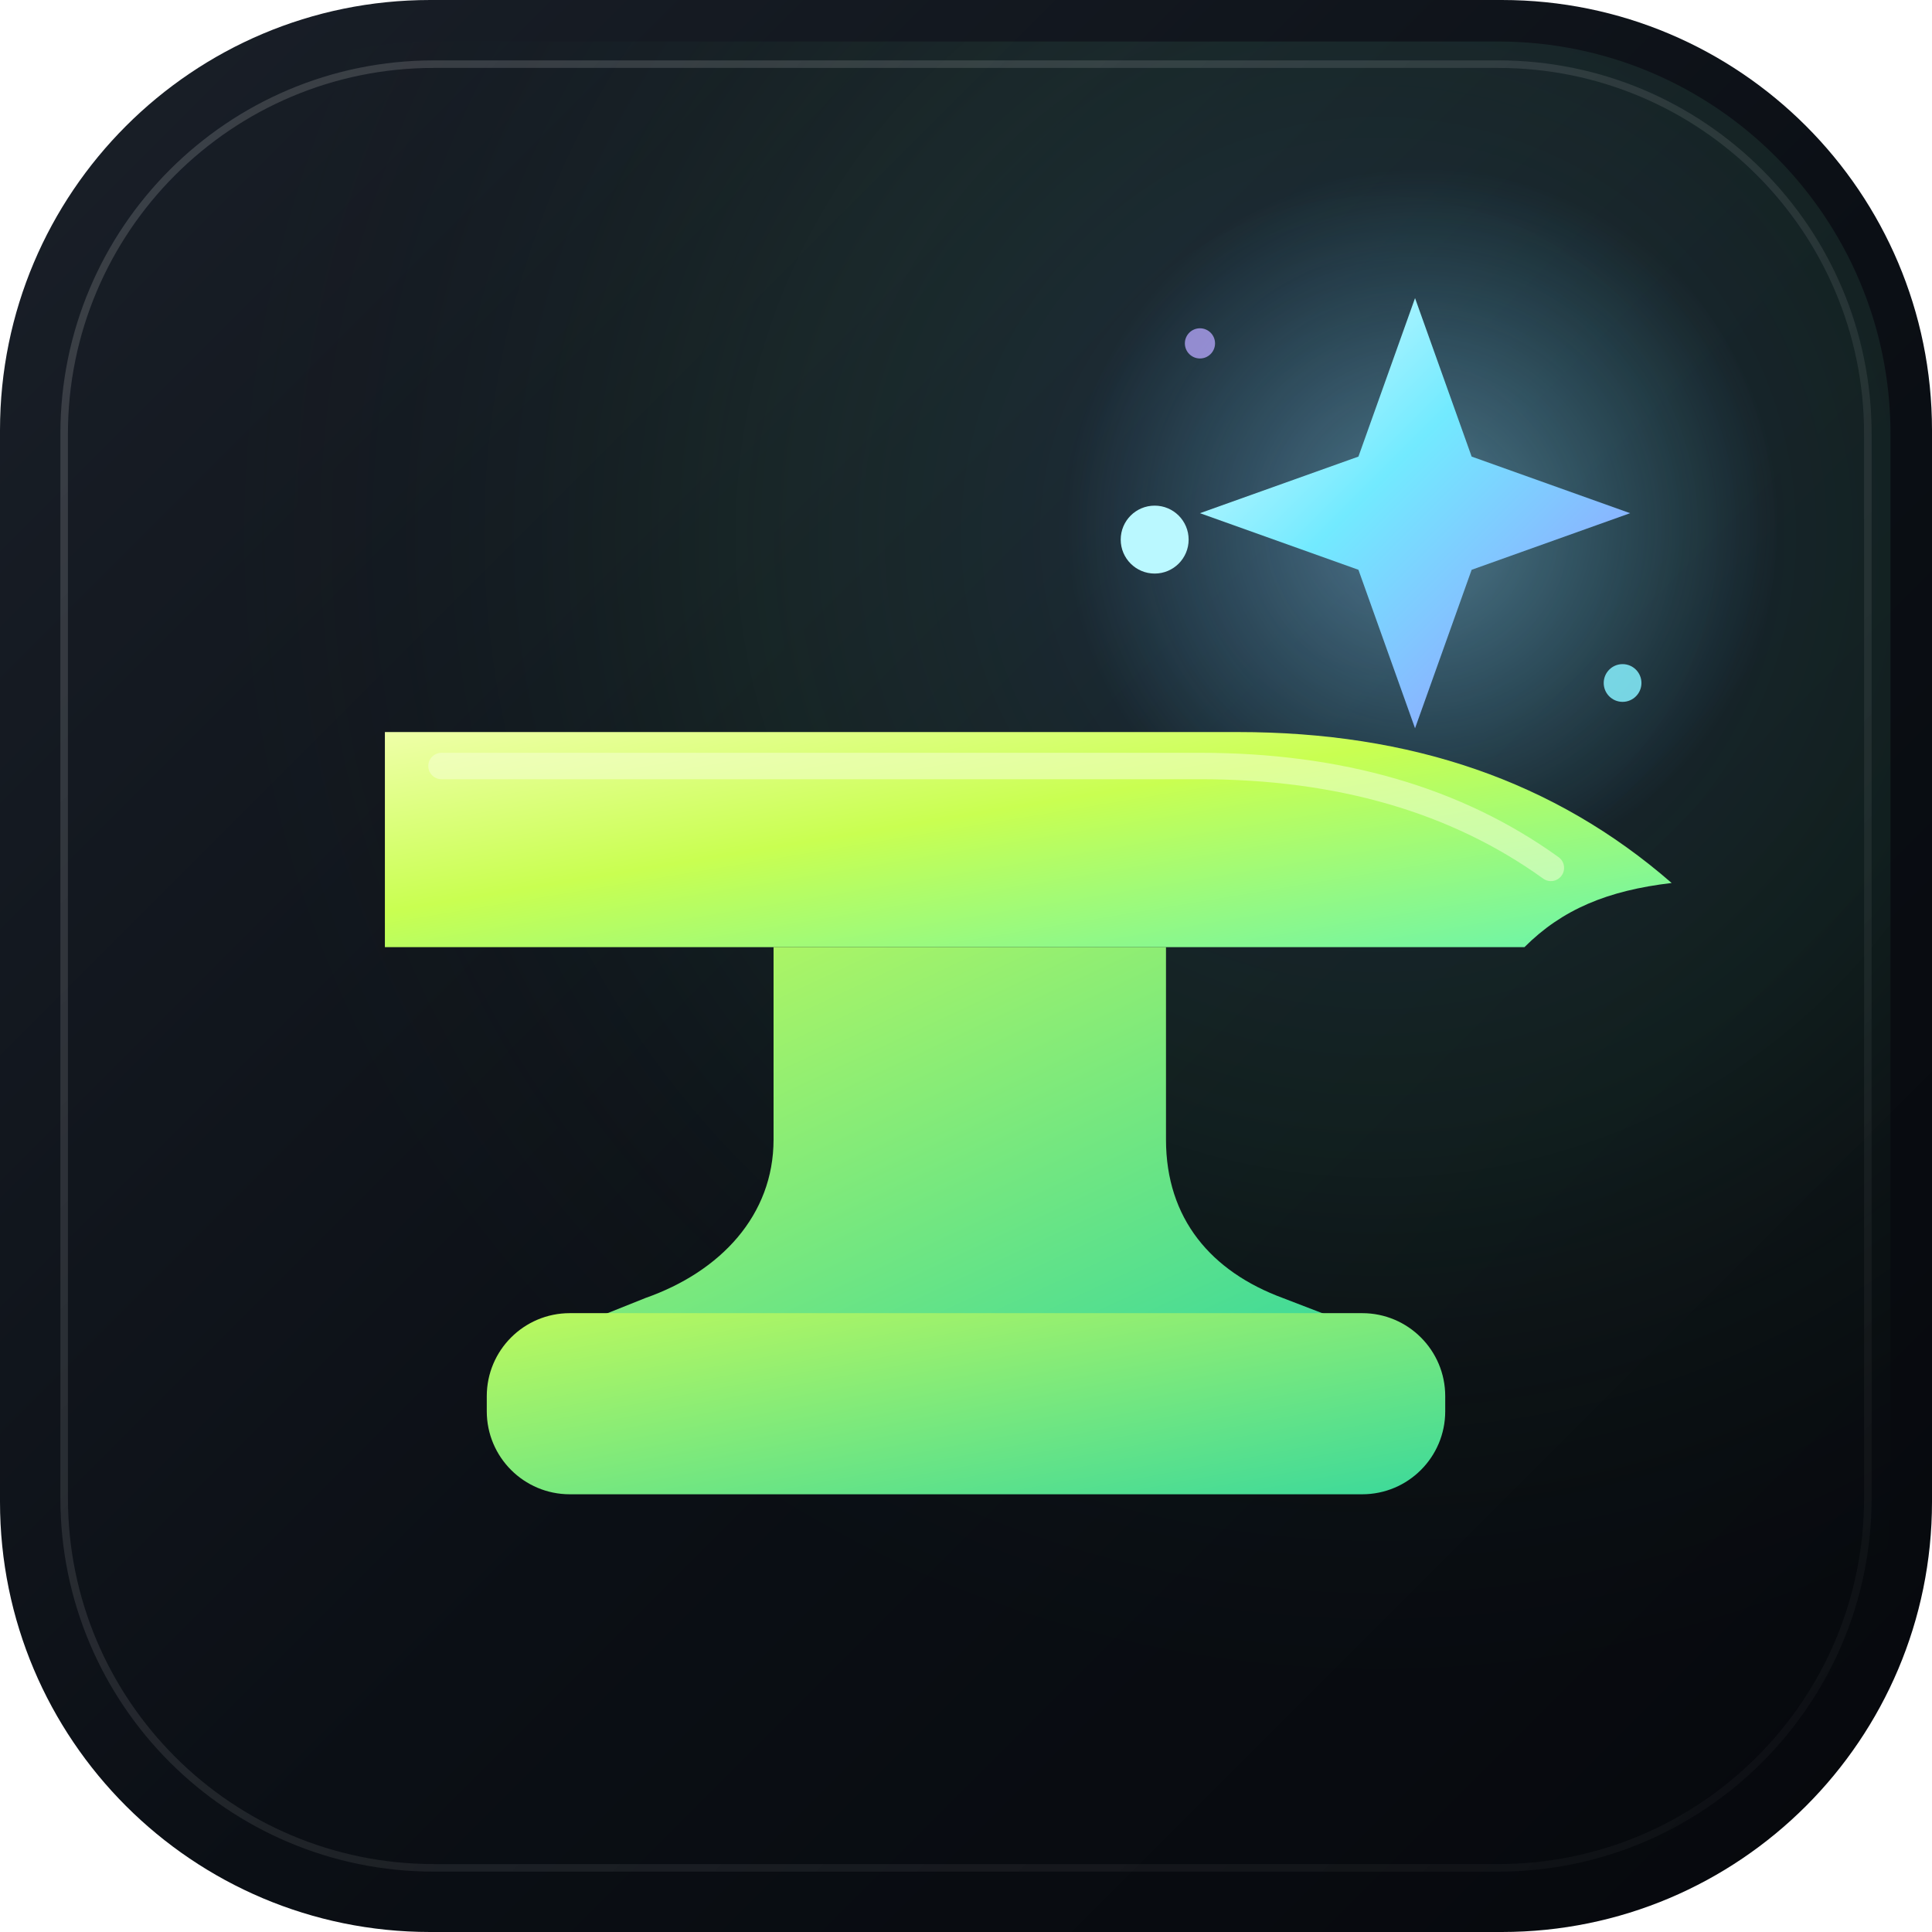
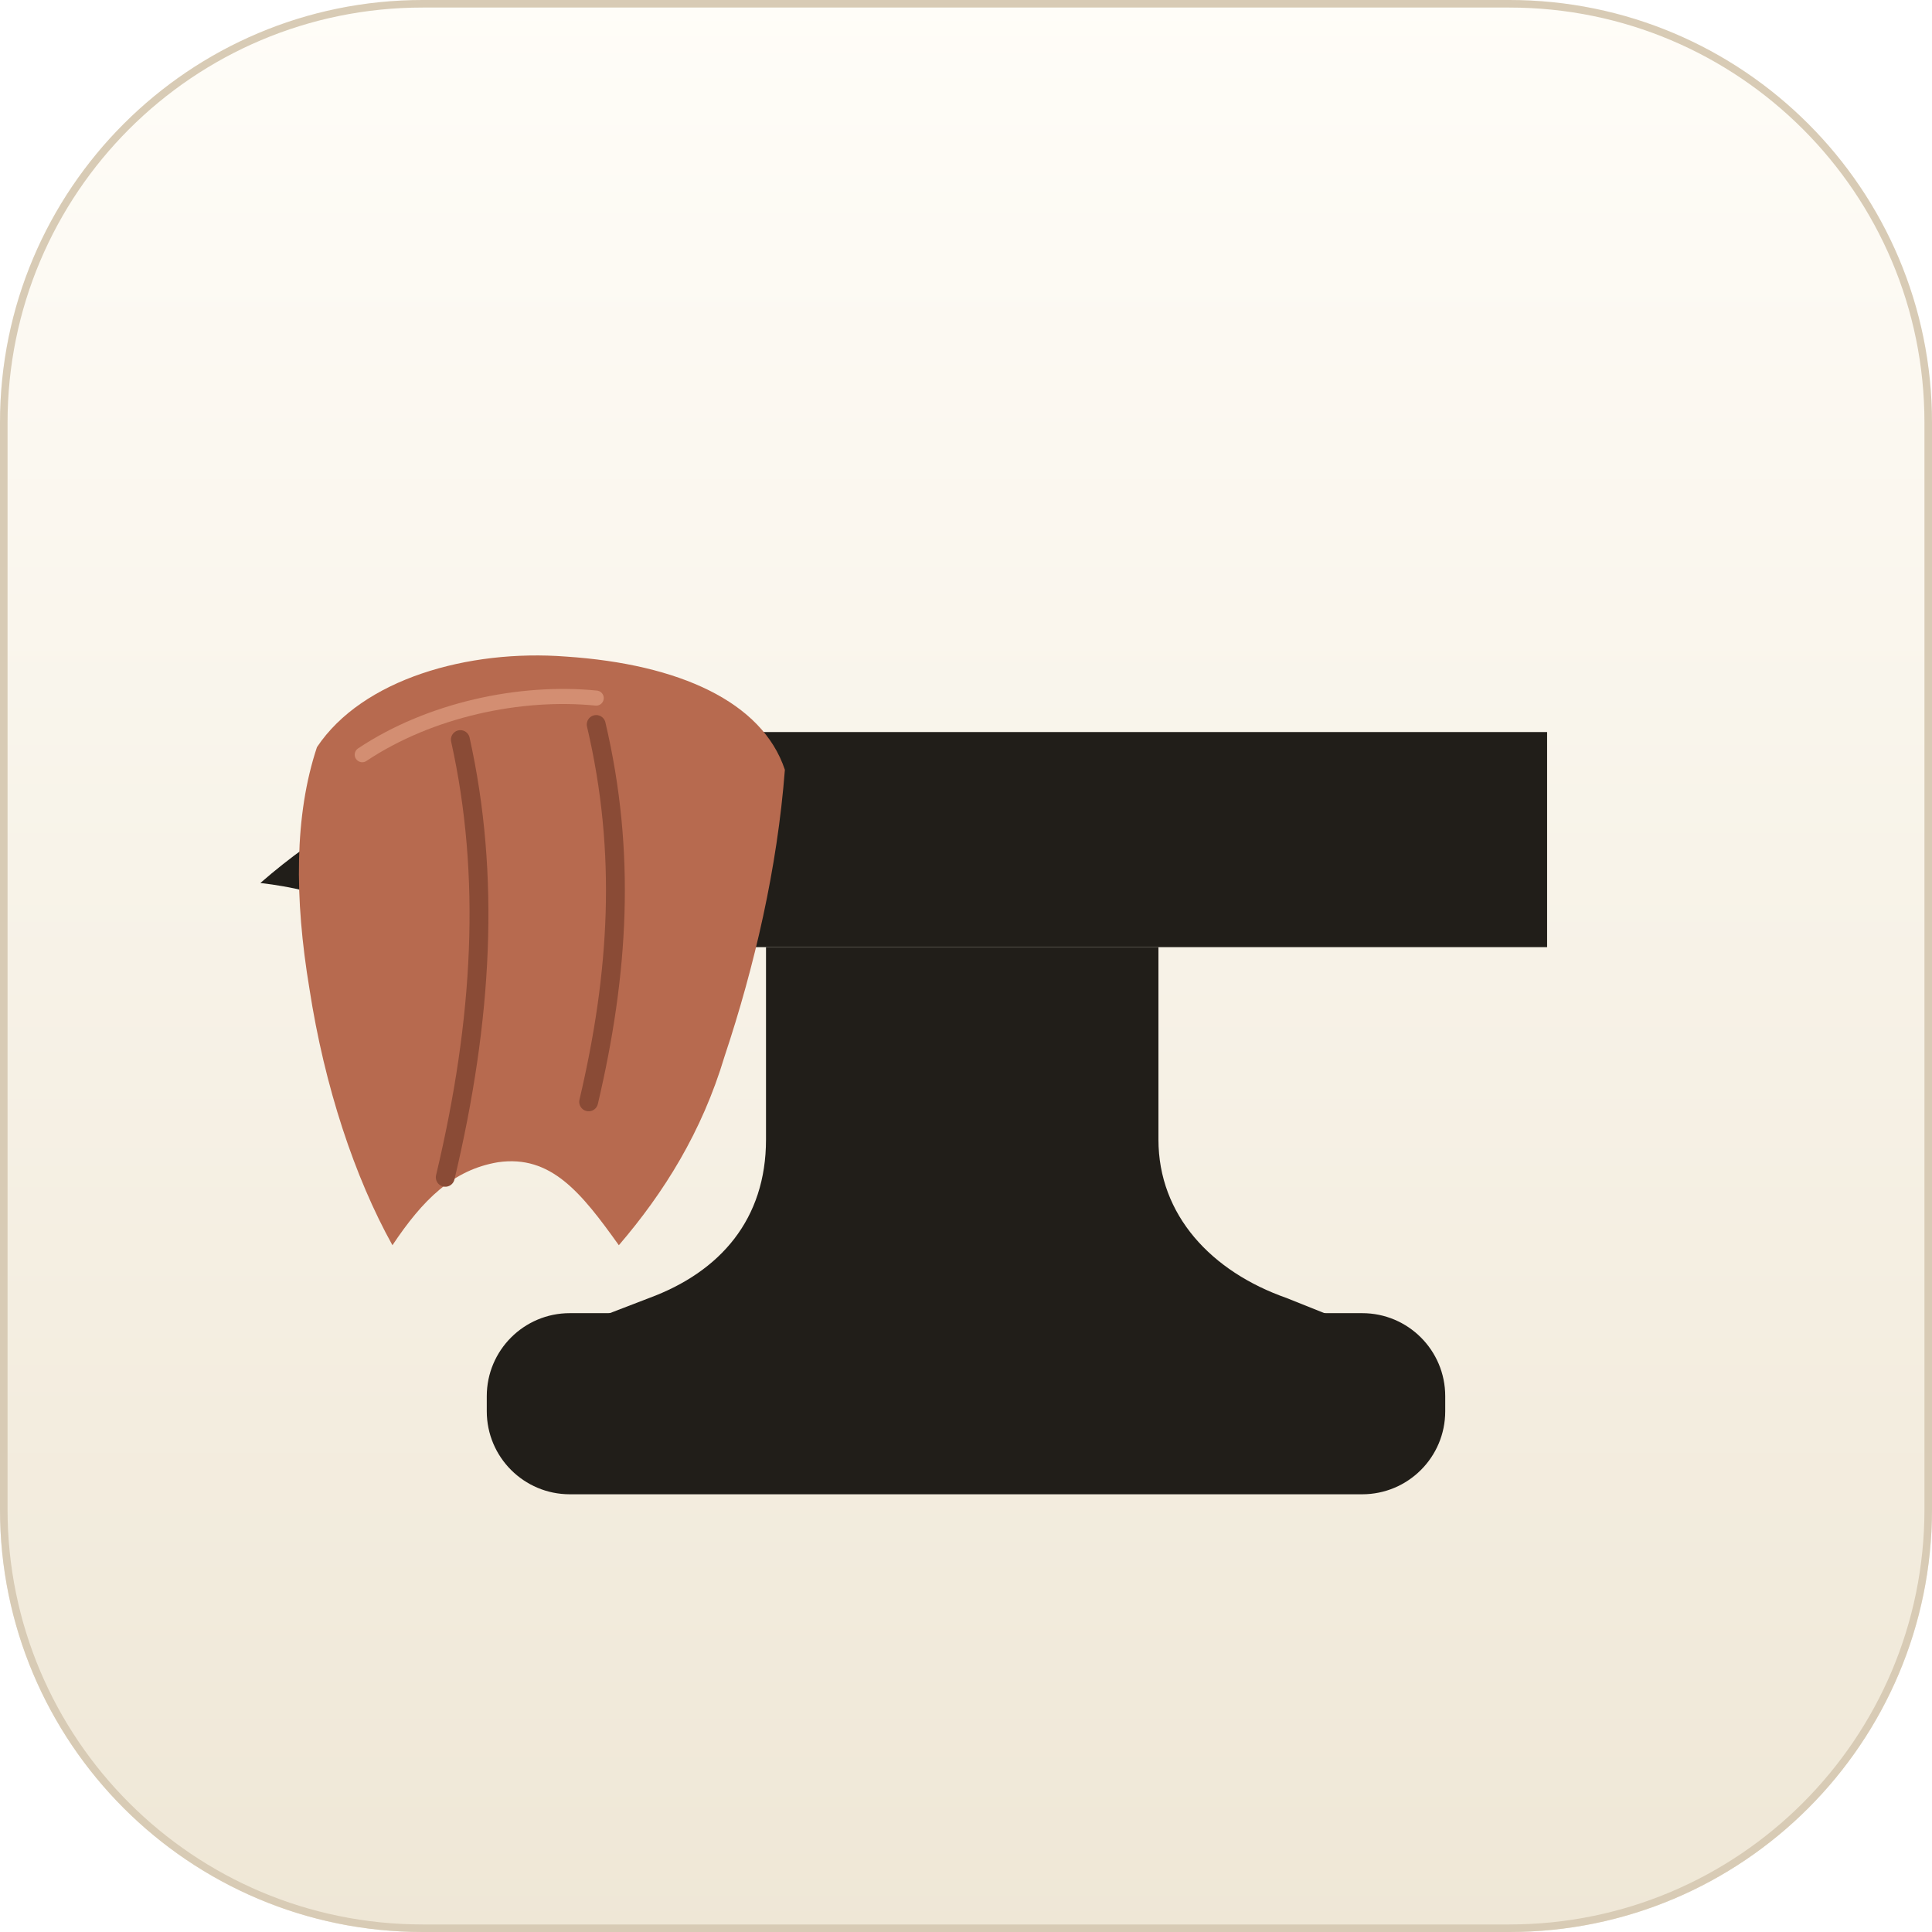
<svg xmlns="http://www.w3.org/2000/svg" width="512" height="512" viewBox="0 0 512 512">
  <defs>
-     <linearGradient id="bg" x1="0" y1="0" x2="1" y2="1">
-       <stop offset="0" stop-color="#1a2029" />
-       <stop offset="0.55" stop-color="#0b0f15" />
-       <stop offset="1" stop-color="#06080c" />
-     </linearGradient>
-     <radialGradient id="aura" cx="0.72" cy="0.27" r="0.66">
-       <stop offset="0" stop-color="#6f7dff" stop-opacity="0.18" />
-       <stop offset="0.5" stop-color="#74ffb2" stop-opacity="0.07" />
-       <stop offset="1" stop-color="#000000" stop-opacity="0" />
-     </radialGradient>
-     <radialGradient id="sparkGlow" cx="0.5" cy="0.5" r="0.5">
-       <stop offset="0" stop-color="#9ef7ff" stop-opacity="0.4" />
-       <stop offset="1" stop-color="#66e9ff" stop-opacity="0" />
-     </radialGradient>
-     <linearGradient id="forge" x1="0" y1="0" x2="1" y2="1">
-       <stop offset="0" stop-color="#efffa9" />
-       <stop offset="0.42" stop-color="#c9ff51" />
-       <stop offset="1" stop-color="#68f4ad" />
-     </linearGradient>
-     <linearGradient id="forgeDark" x1="0" y1="0" x2="1" y2="1">
-       <stop offset="0" stop-color="#bdf95d" />
-       <stop offset="1" stop-color="#3bd99b" />
-     </linearGradient>
-     <linearGradient id="spark" x1="0" y1="0" x2="1" y2="1">
-       <stop offset="0" stop-color="#e9feff" />
-       <stop offset="0.42" stop-color="#72eaff" />
-       <stop offset="1" stop-color="#9a8dff" />
-     </linearGradient>
-     <linearGradient id="edge" x1="0" y1="0" x2="1" y2="1">
-       <stop offset="0" stop-color="#ffffff" stop-opacity="0.16" />
-       <stop offset="1" stop-color="#ffffff" stop-opacity="0.02" />
+     <linearGradient id="tile" x1="0" y1="0" x2="0" y2="1">
+       <stop offset="0" stop-color="#fffdf8" />
+       <stop offset="1" stop-color="#efe7d6" />
    </linearGradient>
  </defs>
-   <rect width="512" height="512" rx="114" fill="url(#bg)" />
-   <rect x="11" y="11" width="490" height="490" rx="104" fill="url(#aura)" />
-   <rect x="17" y="17" width="478" height="478" rx="98" fill="none" stroke="url(#edge)" stroke-width="2" />
-   <circle cx="377" cy="139" r="94" fill="url(#sparkGlow)" />
-   <path d="M102 194 H328 C374 194 412 207 443 234 C426 236 414 241 404 251 H102 Z" fill="url(#forge)" />
-   <path d="M205 251 H309 V302 C309 323 321 337 340 344 L366 354 H146 L171 344 C191 337 205 322 205 302 Z" fill="url(#forgeDark)" />
-   <rect x="129" y="348" width="254" height="48" rx="22" fill="url(#forgeDark)" />
-   <path d="M117 203 H318 C355 203 386 212 411 230" fill="none" stroke="#f7ffd8" stroke-opacity="0.52" stroke-width="7" stroke-linecap="round" />
-   <path d="M375 79 L390 121 L432 136 L390 151 L375 193 L360 151 L318 136 L360 121 Z" fill="url(#spark)" />
-   <circle cx="306" cy="143" r="9" fill="#baf8ff" />
-   <circle cx="430" cy="181" r="5" fill="#86f1ff" opacity="0.85" />
-   <circle cx="318" cy="91" r="4" fill="#b8a8ff" opacity="0.75" />
+   <rect width="512" height="512" rx="112" fill="url(#tile)" />
+   <rect x="1" y="1" width="510" height="510" rx="111" fill="none" stroke="#d8cbb5" stroke-width="2" />
+   <g transform="translate(512,0) scale(-1,1)" fill="#211e19">
+     <path d="M102 194 H328 C374 194 412 207 443 234 C426 236 414 241 404 251 H102 Z" />
+     <path d="M205 251 H309 V302 C309 323 321 337 340 344 L366 354 H146 L171 344 C191 337 205 322 205 302 Z" />
+     <rect x="129" y="348" width="254" height="48" rx="22" />
+   </g>
+   <g>
+     <path d="M84 198 C96 180 124 172 150 174 C180 176 202 186 208 204 C206 230 200 256 192 280 C186 300 176 316 164 330 C154 316 146 306 132 308 C120 310 112 318 104 330 C94 312 86 288 82 262 C78 238 78 216 84 198 Z" fill="#b76a4f" />
+     <path d="M122 196 C130 232 128 270 118 312" fill="none" stroke="#8a4b36" stroke-width="5" stroke-linecap="round" />
+     <path d="M158 192 C166 226 164 258 156 292" fill="none" stroke="#8a4b36" stroke-width="5" stroke-linecap="round" />
+     <path d="M96 200 C114 188 138 183 158 185" fill="none" stroke="#d9977a" stroke-width="4" stroke-linecap="round" opacity="0.8" />
+   </g>
</svg>
